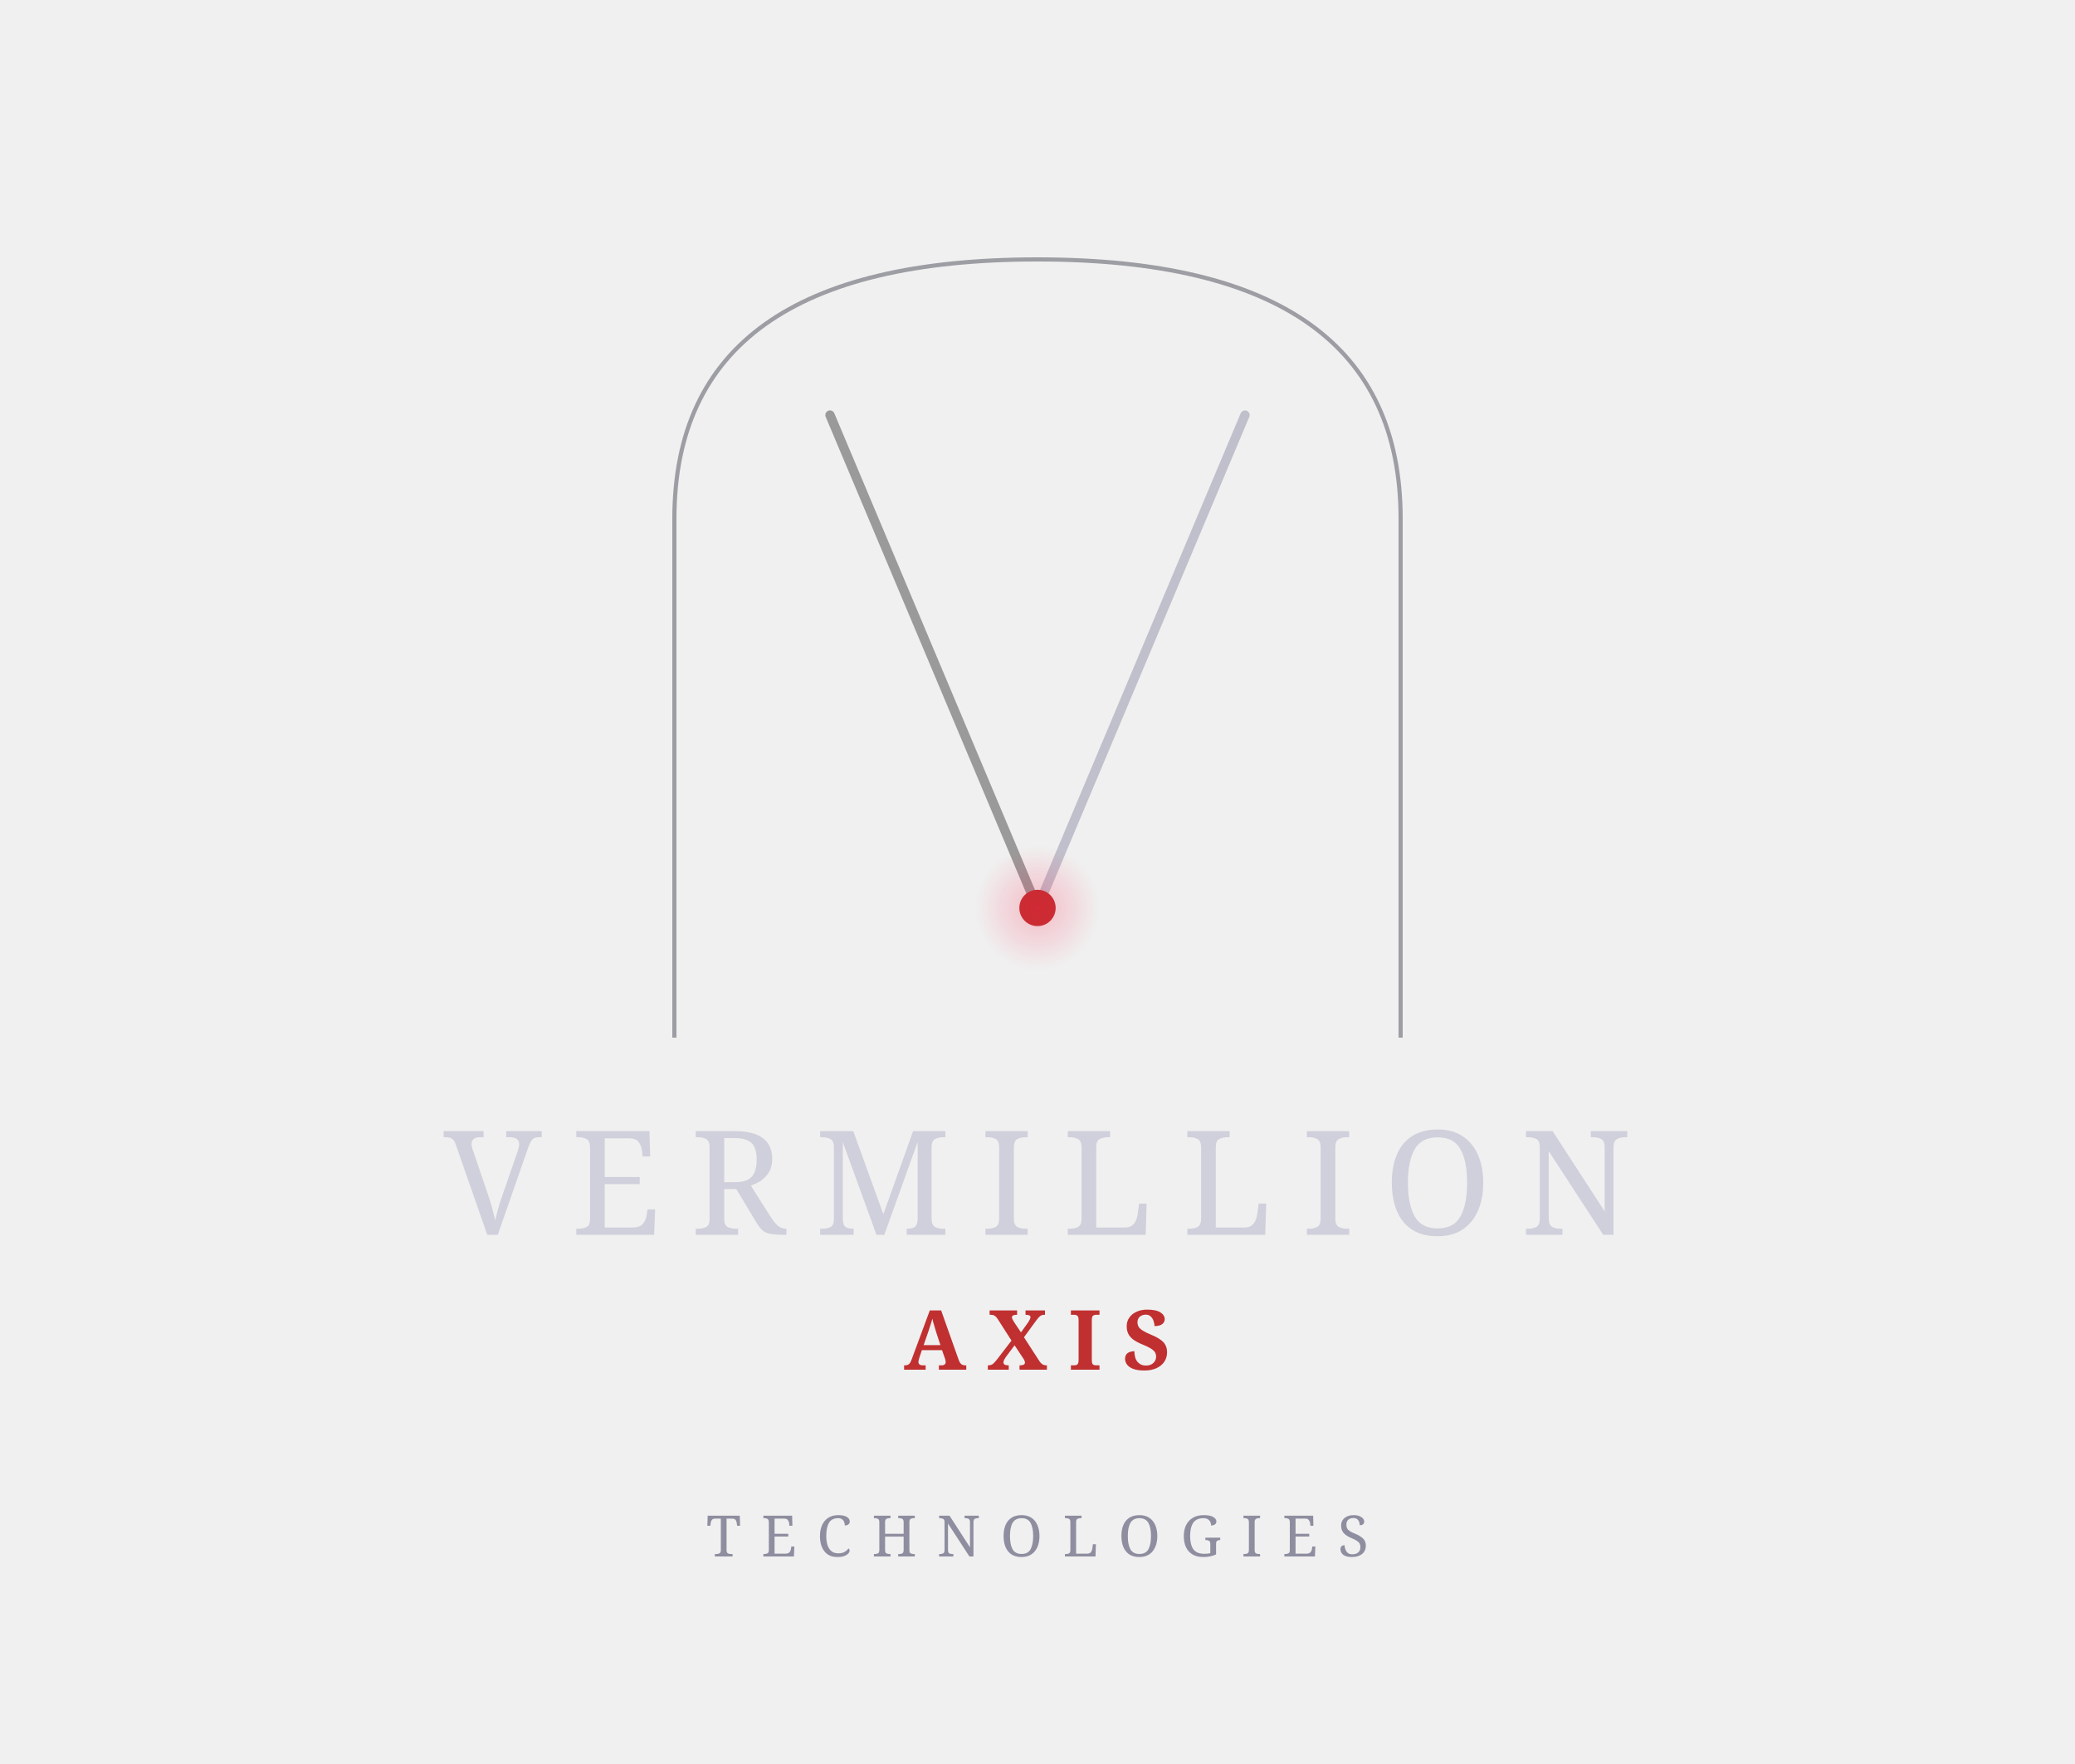
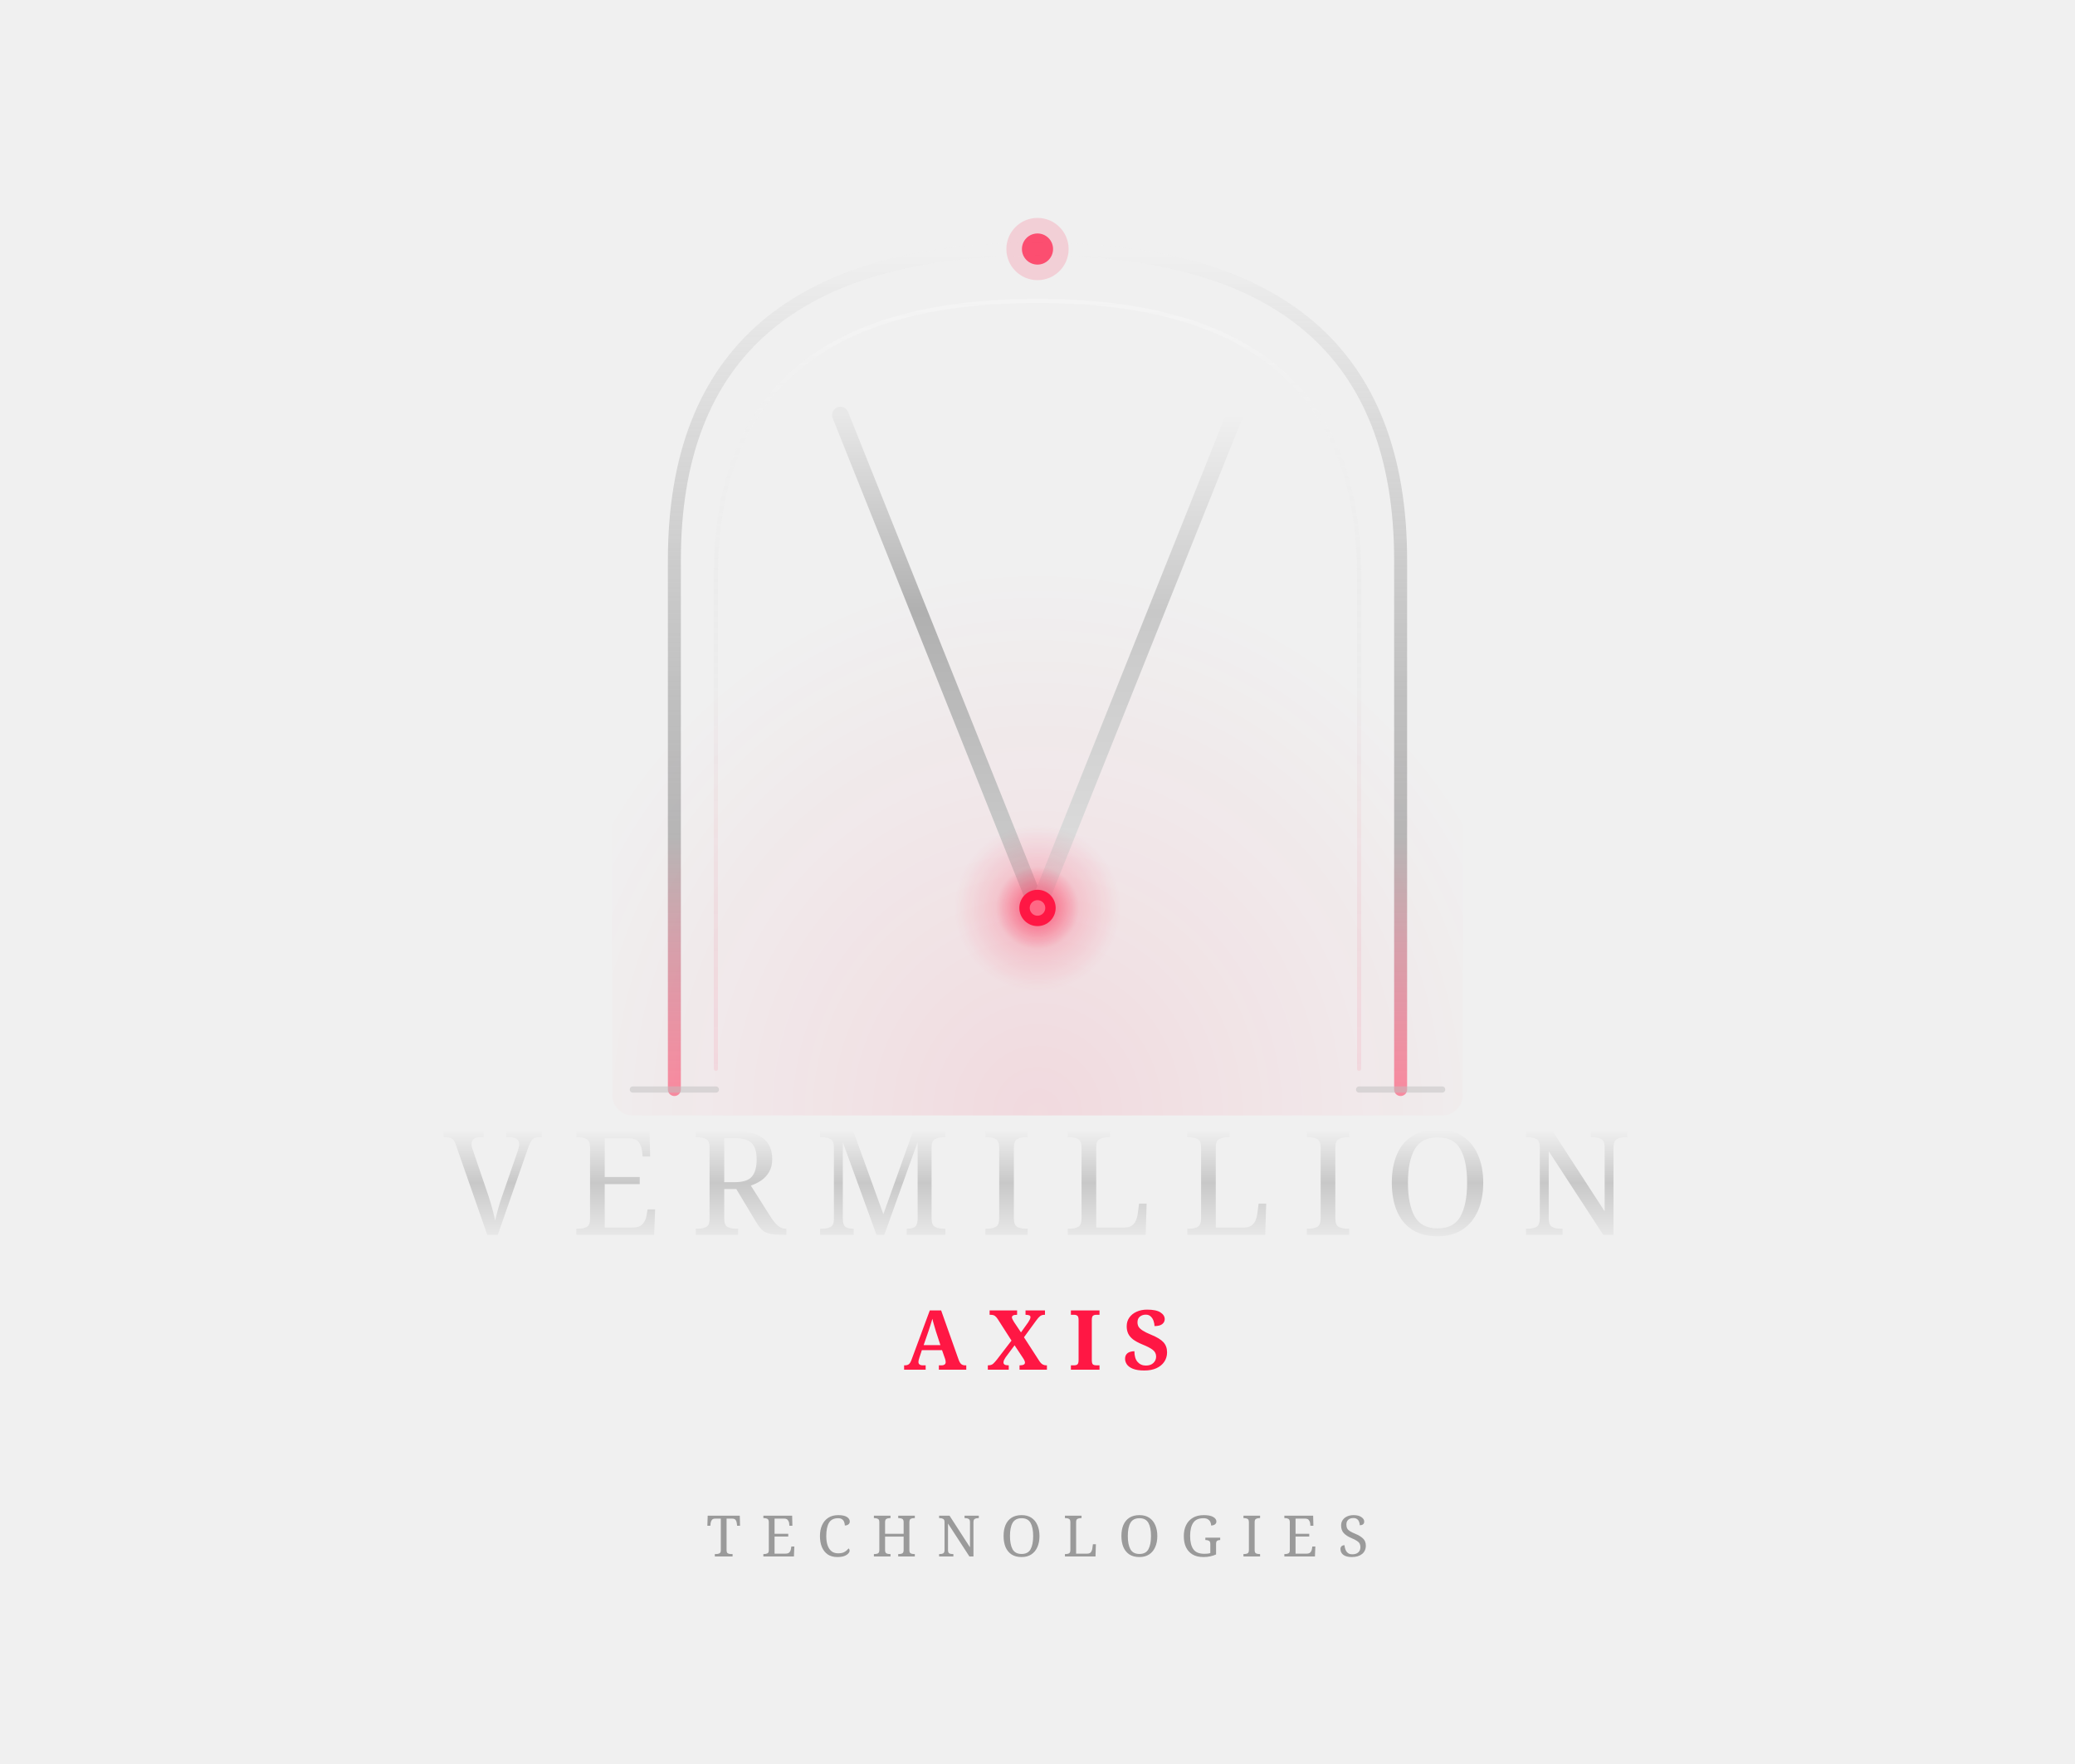
<svg xmlns="http://www.w3.org/2000/svg" viewBox="0 0 400 340" fill="none">
-   <path d="M130 200 L130 100 Q130 50 200 50 Q270 50 270 100 L270 200" stroke="#4A4A58" stroke-width="0.8" fill="none" opacity="0.5" />
-   <line x1="160" y1="80" x2="200" y2="175" stroke="#9A9A9A" stroke-width="1.8" stroke-linecap="round" />
-   <line x1="240" y1="80" x2="200" y2="175" stroke="#C0C0CC" stroke-width="1.8" stroke-linecap="round" />
-   <circle cx="200" cy="175" r="3.5" fill="#C03030" />
-   <circle cx="200" cy="175" r="12" fill="url(#dotGlow)" opacity="0.6" />
-   <text x="200" y="238" text-anchor="middle" fill="#D0D0DC" font-family="Cinzel, serif" font-size="28" letter-spacing="0.2em" font-weight="400">VERMILLION</text>
-   <text x="200" y="264" text-anchor="middle" fill="#C03030" font-family="Cinzel, serif" font-size="16" letter-spacing="0.25em" font-weight="600">AXIS</text>
-   <line x1="140" y1="278" x2="260" y2="278" stroke="url(#ruleGrad)" stroke-width="1" />
-   <text x="200" y="300" text-anchor="middle" fill="#8E8EA0" font-family="Cinzel, serif" font-size="11" letter-spacing="0.35em" font-weight="400">TECHNOLOGIES</text>
  <defs>
-     <radialGradient id="dotGlow" cx="50%" cy="50%" r="50%">
-       <stop offset="0%" stop-color="#FF1744" stop-opacity="0.4" />
+     <linearGradient id="archGrad" x1="0%" y1="0%" x2="0%" y2="100%">
+       <stop offset="0%" stop-color="#F0F0F0" stop-opacity="0.85" />
+       <stop offset="35%" stop-color="#C0C0C0" stop-opacity="0.7" />
+       <stop offset="70%" stop-color="#888888" stop-opacity="0.55" />
+       <stop offset="100%" stop-color="#FF1744" stop-opacity="0.45" />
+     </linearGradient>
+     <linearGradient id="archHighlight" x1="0%" y1="0%" x2="0%" y2="100%">
+       <stop offset="0%" stop-color="#FFFFFF" stop-opacity="0.25" />
+       <stop offset="50%" stop-color="#D0D0D0" stop-opacity="0.12" />
+       <stop offset="100%" stop-color="#FF1744" stop-opacity="0.08" />
+     </linearGradient>
+     <linearGradient id="vLeftGrad" x1="0%" y1="0%" x2="0%" y2="100%">
+       <stop offset="0%" stop-color="#E8E8E8" />
+       <stop offset="40%" stop-color="#B0B0B0" />
+       <stop offset="100%" stop-color="#D0D0D0" />
+     </linearGradient>
+     <linearGradient id="vRightGrad" x1="0%" y1="0%" x2="0%" y2="100%">
+       <stop offset="0%" stop-color="#F0F0F0" />
+       <stop offset="40%" stop-color="#C8C8C8" />
+       <stop offset="100%" stop-color="#E0E0E0" />
+     </linearGradient>
+     <radialGradient id="dotGlowOuter" cx="50%" cy="50%" r="50%">
+       <stop offset="0%" stop-color="#FF1744" stop-opacity="0.6" />
      <stop offset="100%" stop-color="#FF1744" stop-opacity="0" />
    </radialGradient>
+     <radialGradient id="dotGlowInner" cx="50%" cy="50%" r="50%">
+       <stop offset="0%" stop-color="#FF1744" stop-opacity="0.8" />
+       <stop offset="100%" stop-color="#FF1744" stop-opacity="0" />
+     </radialGradient>
+     <linearGradient id="textGrad" x1="0%" y1="0%" x2="0%" y2="100%">
+       <stop offset="0%" stop-color="#F0F0F0" />
+       <stop offset="50%" stop-color="#C8C8C8" />
+       <stop offset="100%" stop-color="#E8E8E8" />
+     </linearGradient>
    <linearGradient id="ruleGrad" x1="0%" y1="0%" x2="100%" y2="0%">
-       <stop offset="0%" stop-color="#C03030" stop-opacity="0" />
-       <stop offset="30%" stop-color="#C03030" stop-opacity="0.8" />
-       <stop offset="70%" stop-color="#C03030" stop-opacity="0.8" />
-       <stop offset="100%" stop-color="#C03030" stop-opacity="0" />
+       <stop offset="0%" stop-color="#FF1744" stop-opacity="0" />
+       <stop offset="25%" stop-color="#FF1744" stop-opacity="0.6" />
+       <stop offset="50%" stop-color="#FF1744" stop-opacity="0.9" />
+       <stop offset="75%" stop-color="#FF1744" stop-opacity="0.6" />
+       <stop offset="100%" stop-color="#FF1744" stop-opacity="0" />
    </linearGradient>
+     <radialGradient id="archBaseGlow" cx="50%" cy="100%" r="60%">
+       <stop offset="0%" stop-color="#FF1744" stop-opacity="0.2" />
+       <stop offset="100%" stop-color="#FF1744" stop-opacity="0" />
+     </radialGradient>
  </defs>
+   <rect x="118" y="40" width="164" height="175" rx="4" fill="url(#archBaseGlow)" opacity="0.5" />
+   <path d="M130 210 L130 108 Q130 48 200 48 Q270 48 270 108 L270 210" stroke="url(#archGrad)" stroke-width="2.5" fill="none" stroke-linecap="round" />
+   <path d="M138 206 L138 111 Q138 58 200 58 Q262 58 262 111 L262 206" stroke="url(#archHighlight)" stroke-width="0.8" fill="none" stroke-linecap="round" />
+   <line x1="122" y1="210" x2="138" y2="210" stroke="#C0C0C0" stroke-width="1.2" stroke-opacity="0.5" stroke-linecap="round" />
+   <line x1="262" y1="210" x2="278" y2="210" stroke="#C0C0C0" stroke-width="1.2" stroke-opacity="0.5" stroke-linecap="round" />
+   <circle cx="200" cy="48" r="3" fill="#FF1744" opacity="0.7" />
+   <circle cx="200" cy="48" r="6" fill="#FF1744" opacity="0.15" />
+   <line x1="162" y1="80" x2="200" y2="175" stroke="url(#vLeftGrad)" stroke-width="3.2" stroke-linecap="round" />
+   <line x1="238" y1="80" x2="200" y2="175" stroke="url(#vRightGrad)" stroke-width="3.2" stroke-linecap="round" />
+   <circle cx="200" cy="175" r="16" fill="url(#dotGlowOuter)" opacity="0.5" />
+   <circle cx="200" cy="175" r="8" fill="url(#dotGlowInner)" opacity="0.7" />
+   <circle cx="200" cy="175" r="3.5" fill="#FF1744" />
+   <circle cx="200" cy="175" r="1.5" fill="#fff" opacity="0.35" />
+   <text x="200" y="238" text-anchor="middle" fill="url(#textGrad)" font-family="Cinzel, serif" font-size="28" letter-spacing="0.2em" font-weight="500">VERMILLION</text>
+   <text x="200" y="264" text-anchor="middle" fill="#FF1744" font-family="Cinzel, serif" font-size="16" letter-spacing="0.25em" font-weight="700">AXIS</text>
+   <line x1="135" y1="278" x2="265" y2="278" stroke="url(#ruleGrad)" stroke-width="1" />
+   <text x="200" y="300" text-anchor="middle" fill="#9A9A9A" font-family="Cinzel, serif" font-size="11" letter-spacing="0.35em" font-weight="400">TECHNOLOGIES</text>
</svg>
